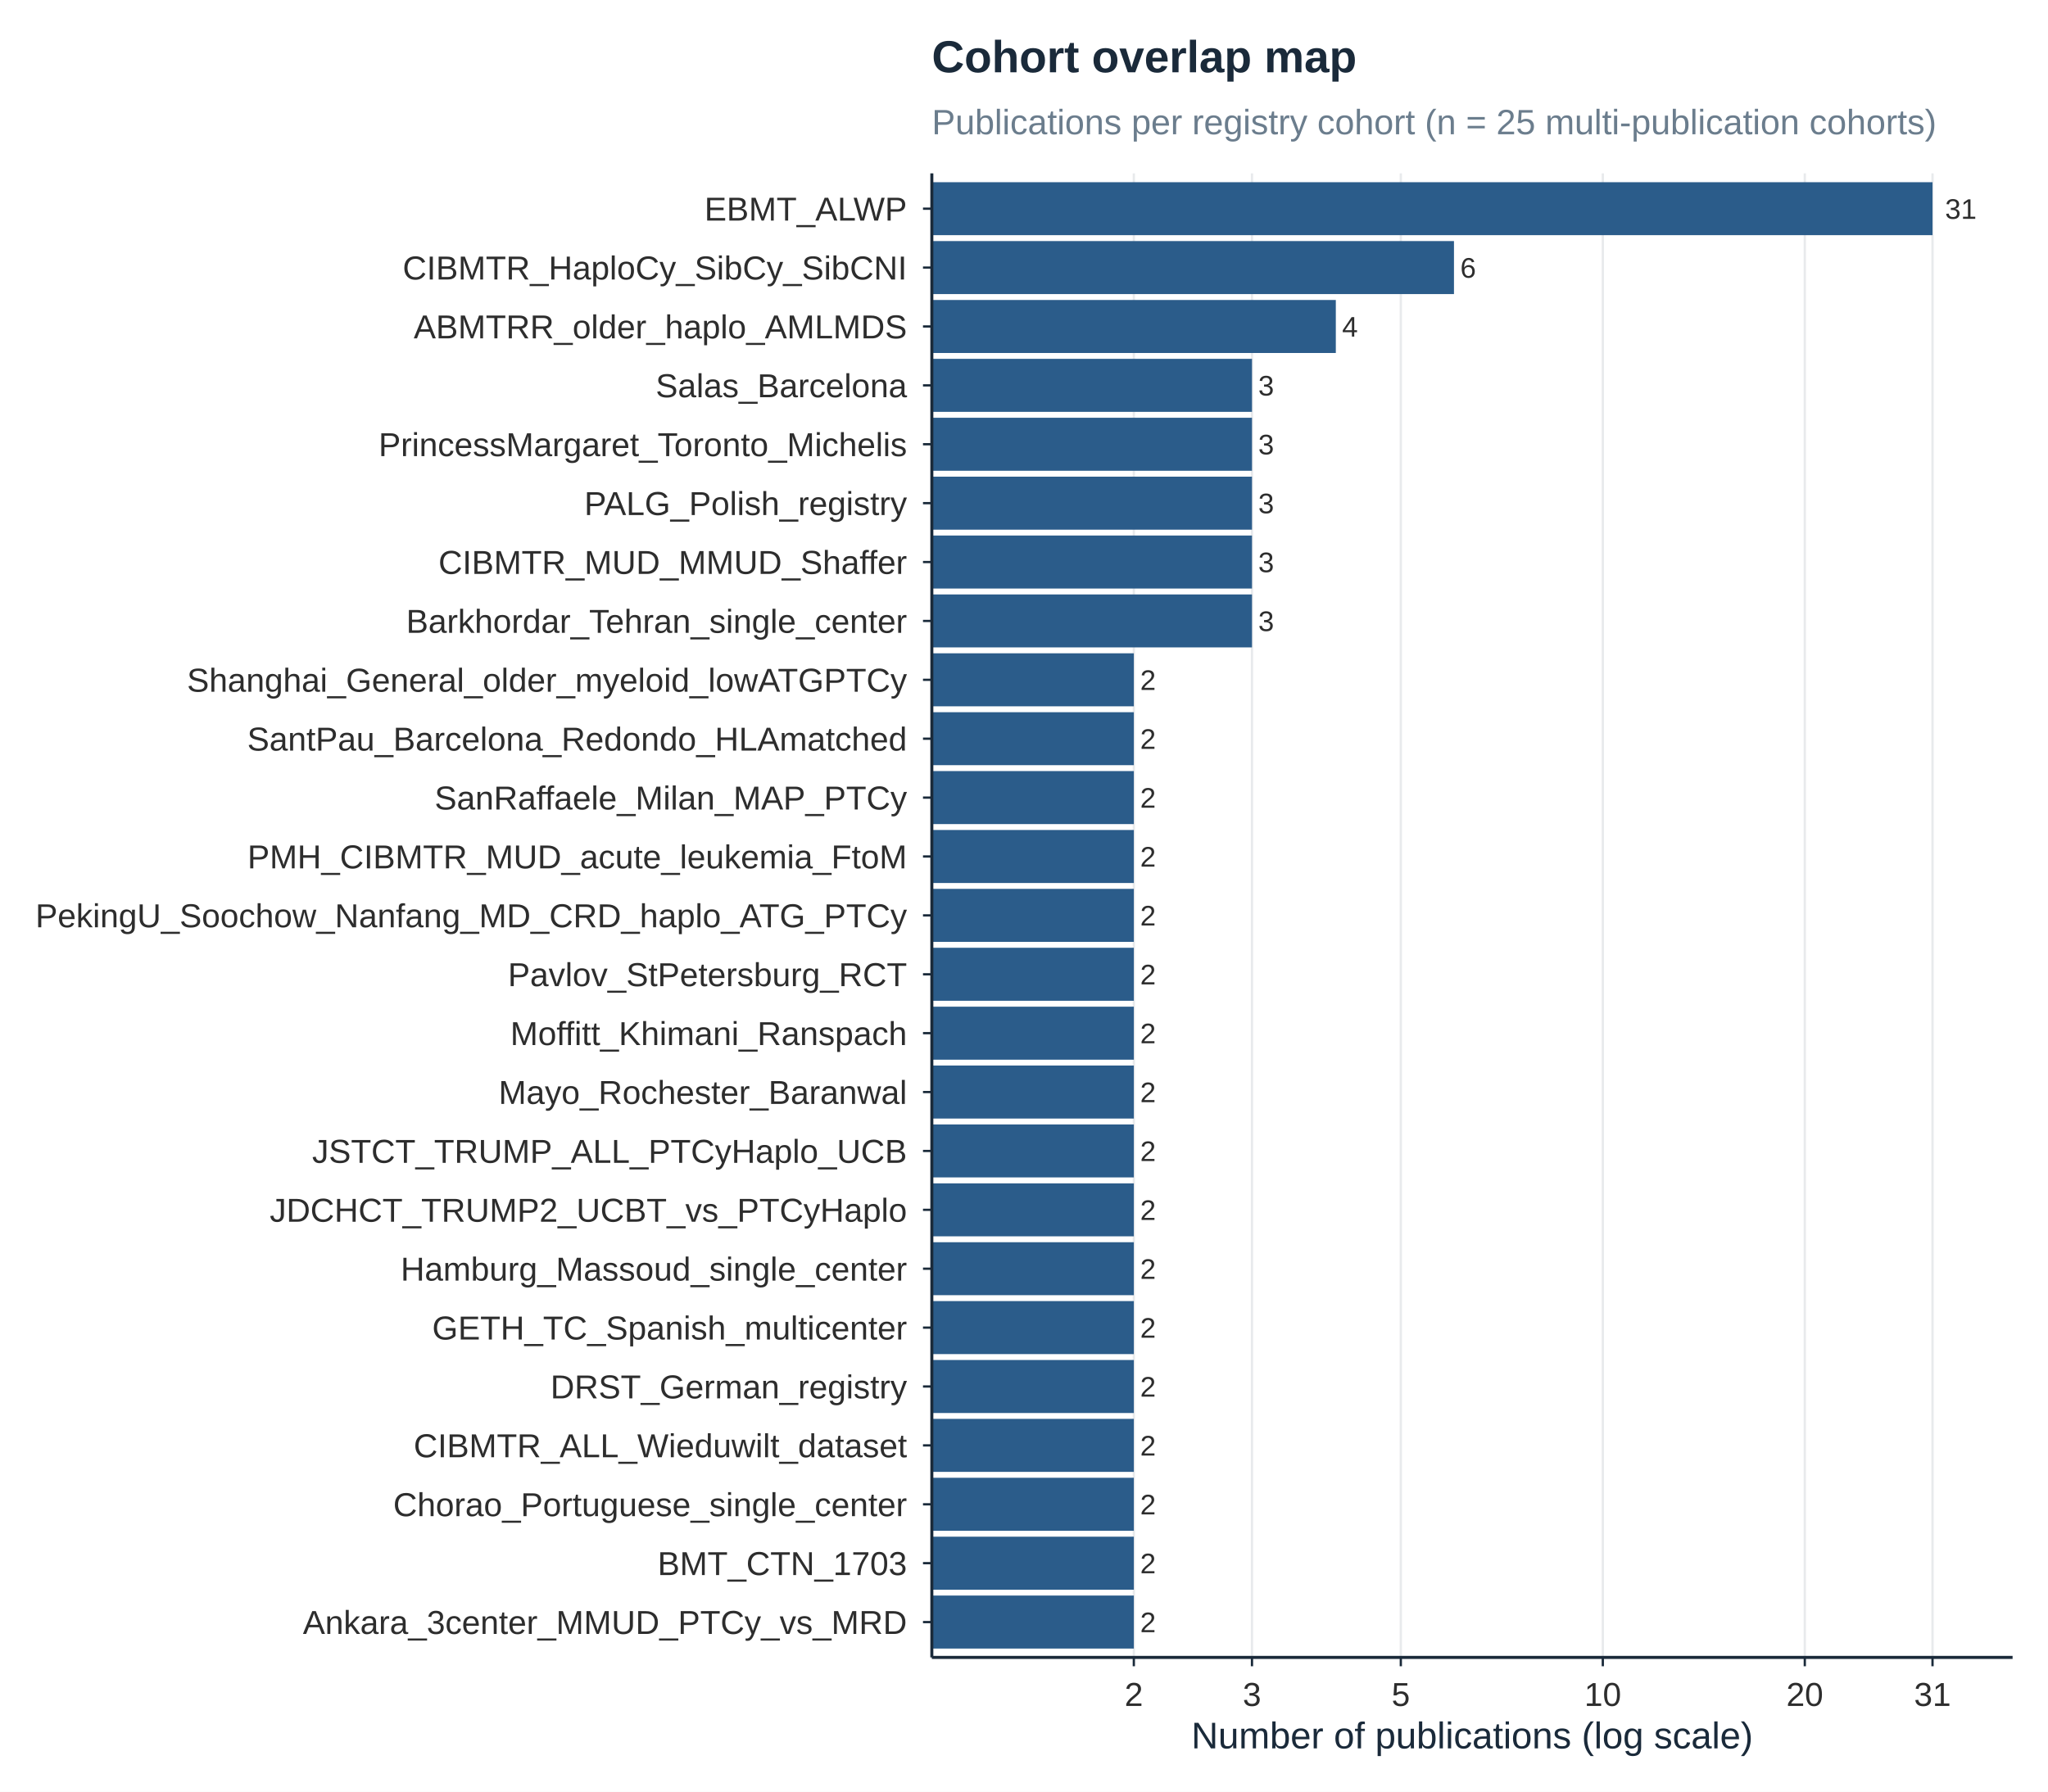
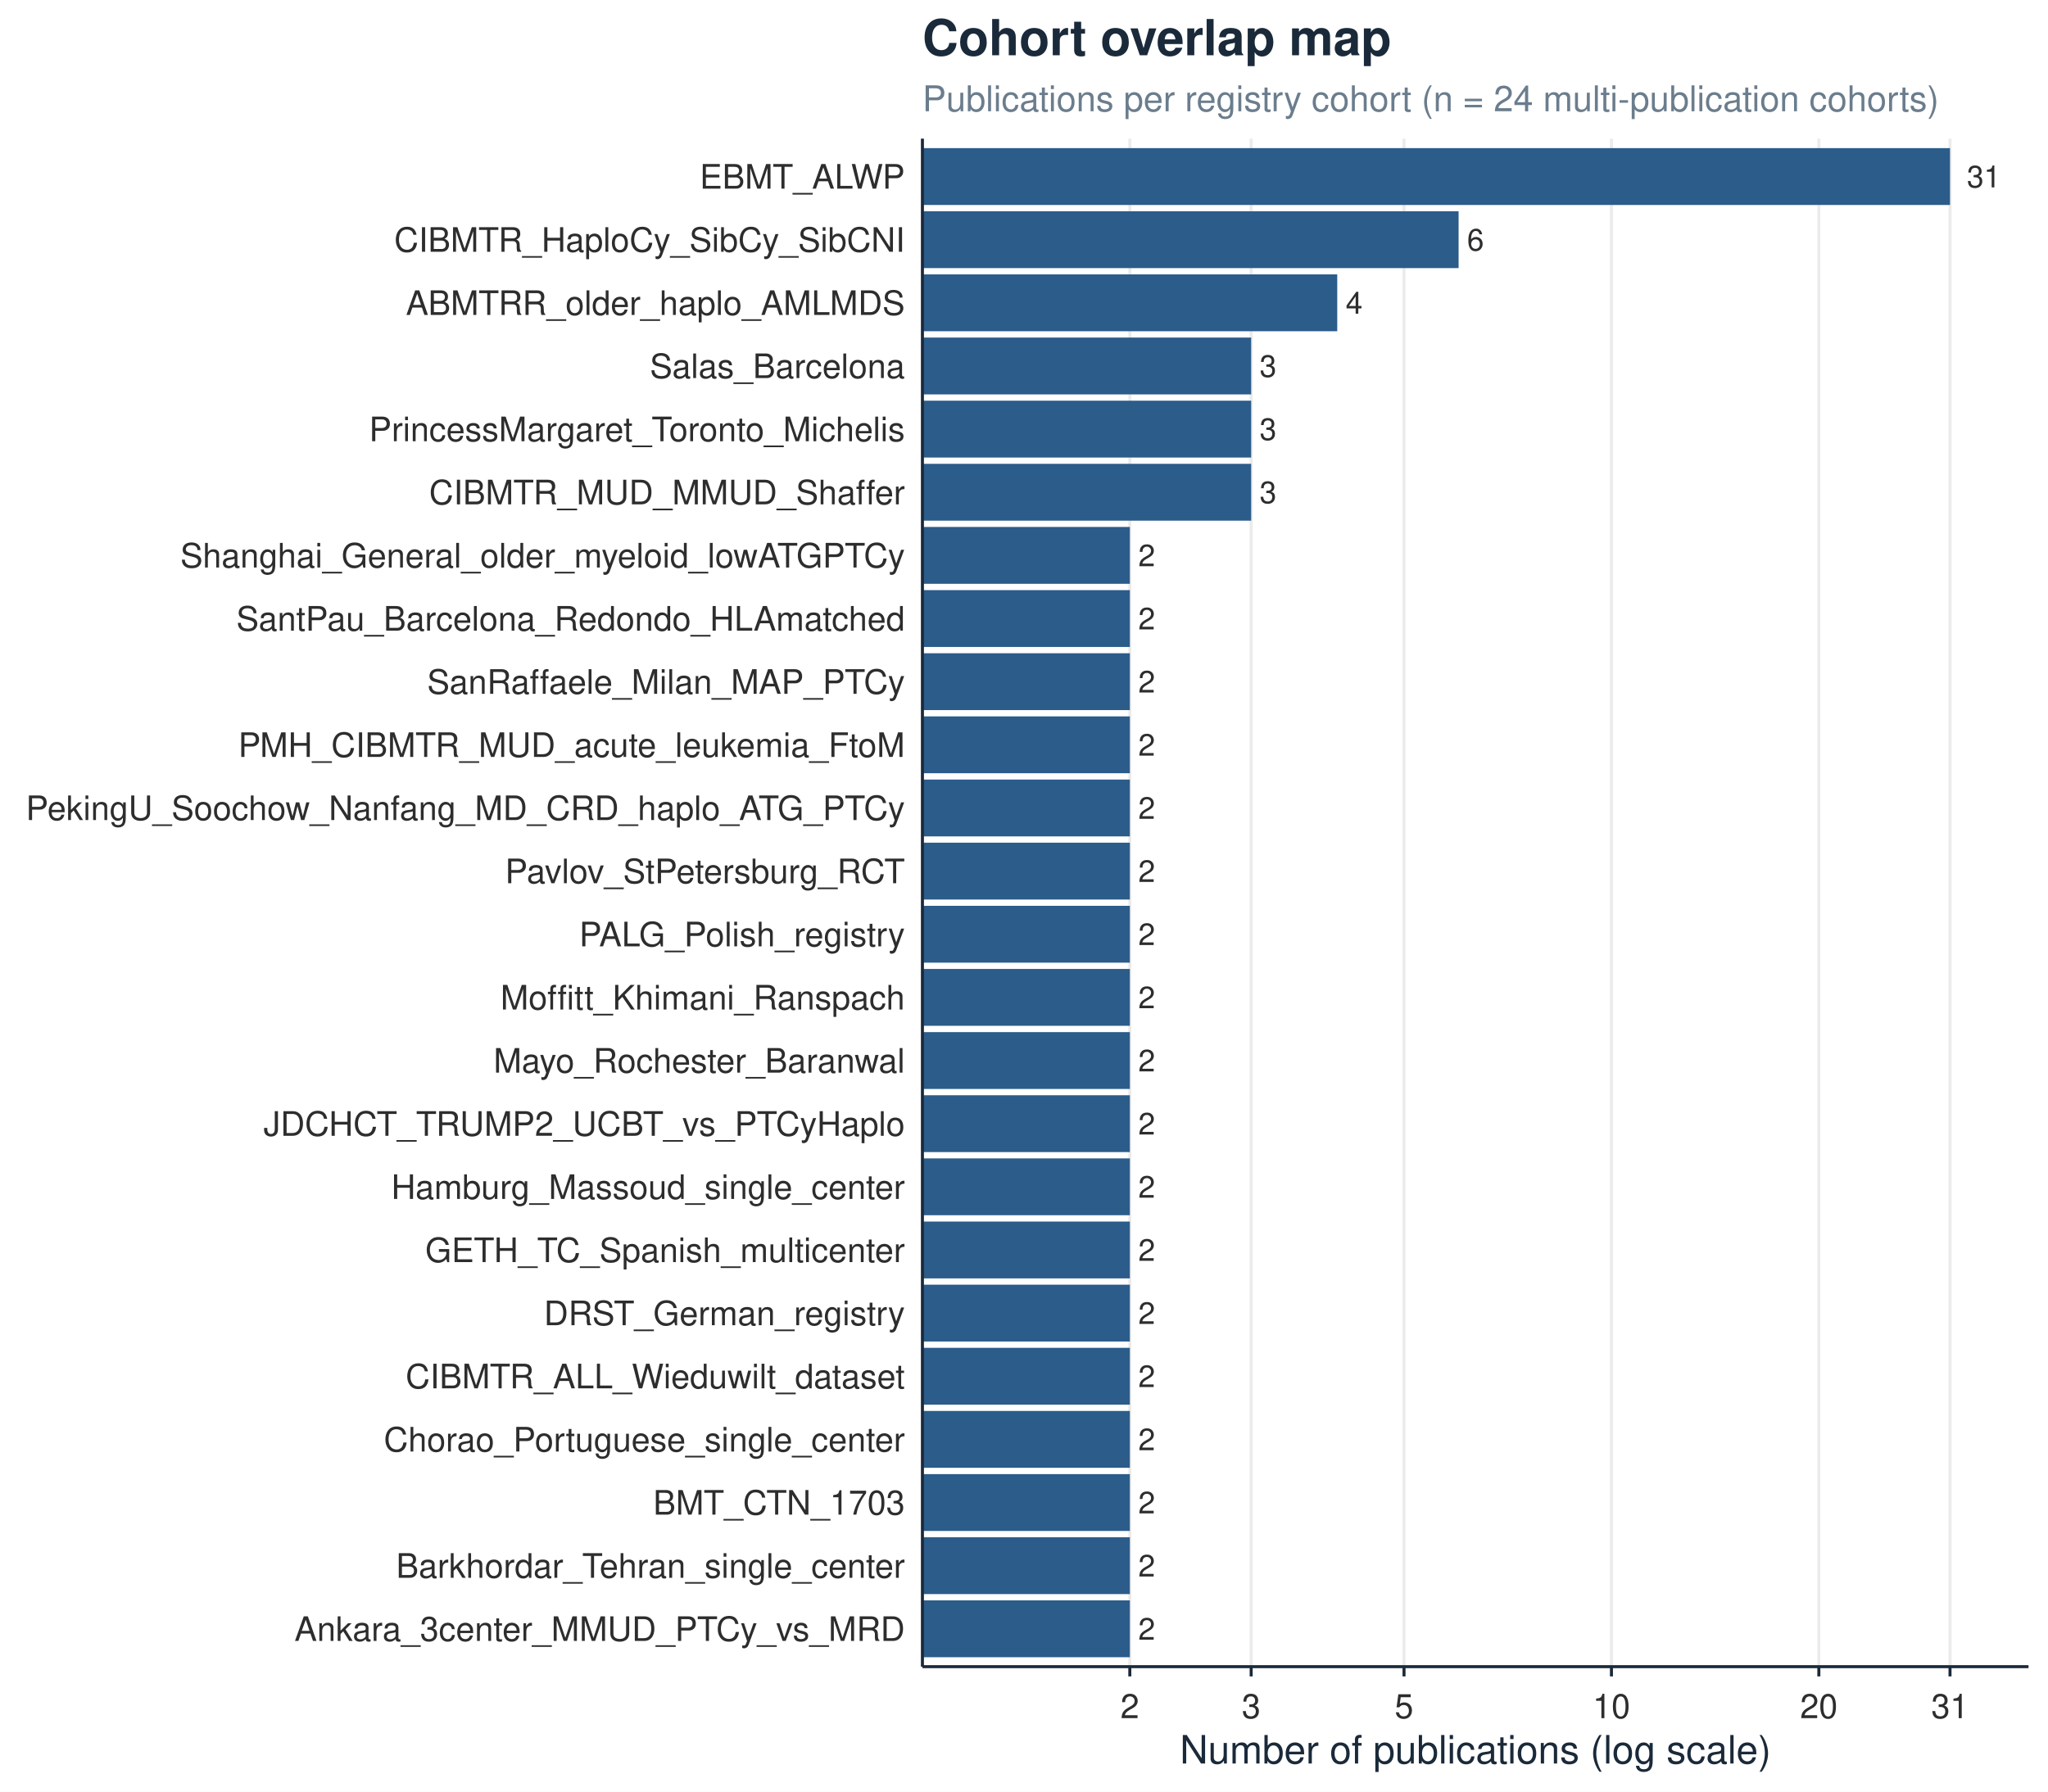
<svg xmlns="http://www.w3.org/2000/svg" width="576.00pt" height="504.00pt" viewBox="0 0 576.00 504.00">
  <g class="svglite">
    <defs>
      <style type="text/css">
    .svglite line, .svglite polyline, .svglite polygon, .svglite path, .svglite rect, .svglite circle {
      fill: none;
      stroke: #000000;
      stroke-linecap: round;
      stroke-linejoin: round;
      stroke-miterlimit: 10.00;
    }
    .svglite text {
      white-space: pre;
    }
    .svglite g.glyphgroup path {
      fill: inherit;
      stroke: none;
    }
  </style>
    </defs>
    <rect width="100%" height="100%" style="stroke: none; fill: #FFFFFF;" />
    <defs>
      <clipPath id="cpMC4wMHw1NzYuMDB8MC4wMHw1MDQuMDA=">
        <rect x="0.00" y="0.00" width="576.00" height="504.00" />
      </clipPath>
    </defs>
    <g clip-path="url(#cpMC4wMHw1NzYuMDB8MC4wMHw1MDQuMDA=)">
-       <rect x="0.00" y="0.00" width="576.00" height="504.00" style="stroke-width: 0.97; stroke: none; fill: #FFFFFF;" />
+       <rect x="0.00" y="-0" width="576.00" height="504.00" style="stroke-width: 1.07; stroke: none; fill: #FFFFFF;" />
    </g>
    <defs>
-       <clipPath id="cpMjYyLjA4fDU2Ni4wNHw0OC43N3w0NjYuMjU=">
-         <rect x="262.08" y="48.77" width="303.96" height="417.48" />
+       <clipPath id="cpMjU5LjQzfDU3MC41MnwzOS4wMHw0NjguODY=">
+         <rect x="259.43" y="39.00" width="311.09" height="429.86" />
      </clipPath>
    </defs>
-     <g clip-path="url(#cpMjYyLjA4fDU2Ni4wNHw0OC43N3w0NjYuMjU=)">
-       <rect x="262.08" y="48.77" width="303.96" height="417.48" style="stroke-width: 0.97; stroke: none; fill: #FFFFFF;" />
-       <polyline points="318.89,466.25 318.89,48.77 " style="stroke-width: 0.64; stroke: #E8EAEC; stroke-linecap: butt;" />
-       <polyline points="352.12,466.25 352.12,48.77 " style="stroke-width: 0.64; stroke: #E8EAEC; stroke-linecap: butt;" />
-       <polyline points="393.98,466.25 393.98,48.77 " style="stroke-width: 0.64; stroke: #E8EAEC; stroke-linecap: butt;" />
-       <polyline points="450.79,466.25 450.79,48.77 " style="stroke-width: 0.64; stroke: #E8EAEC; stroke-linecap: butt;" />
-       <polyline points="507.60,466.25 507.60,48.77 " style="stroke-width: 0.64; stroke: #E8EAEC; stroke-linecap: butt;" />
-       <polyline points="543.52,466.25 543.52,48.77 " style="stroke-width: 0.64; stroke: #E8EAEC; stroke-linecap: butt;" />
-       <rect x="262.08" y="67.82" width="146.85" height="14.91" style="stroke-width: 0.97; stroke: none; stroke-linecap: butt; stroke-linejoin: miter; fill: #2B5C8A;" />
-       <rect x="262.08" y="432.29" width="56.81" height="14.91" style="stroke-width: 0.97; stroke: none; stroke-linecap: butt; stroke-linejoin: miter; fill: #2B5C8A;" />
-       <rect x="262.08" y="100.95" width="90.04" height="14.91" style="stroke-width: 0.97; stroke: none; stroke-linecap: butt; stroke-linejoin: miter; fill: #2B5C8A;" />
-       <rect x="262.08" y="283.19" width="56.81" height="14.91" style="stroke-width: 0.97; stroke: none; stroke-linecap: butt; stroke-linejoin: miter; fill: #2B5C8A;" />
-       <rect x="262.08" y="266.62" width="56.81" height="14.91" style="stroke-width: 0.97; stroke: none; stroke-linecap: butt; stroke-linejoin: miter; fill: #2B5C8A;" />
-       <rect x="262.08" y="150.65" width="90.04" height="14.91" style="stroke-width: 0.97; stroke: none; stroke-linecap: butt; stroke-linejoin: miter; fill: #2B5C8A;" />
-       <rect x="262.08" y="84.39" width="113.62" height="14.91" style="stroke-width: 0.97; stroke: none; stroke-linecap: butt; stroke-linejoin: miter; fill: #2B5C8A;" />
-       <rect x="262.08" y="117.52" width="90.04" height="14.91" style="stroke-width: 0.97; stroke: none; stroke-linecap: butt; stroke-linejoin: miter; fill: #2B5C8A;" />
-       <rect x="262.08" y="382.59" width="56.81" height="14.91" style="stroke-width: 0.97; stroke: none; stroke-linecap: butt; stroke-linejoin: miter; fill: #2B5C8A;" />
-       <rect x="262.08" y="366.02" width="56.81" height="14.91" style="stroke-width: 0.97; stroke: none; stroke-linecap: butt; stroke-linejoin: miter; fill: #2B5C8A;" />
-       <rect x="262.08" y="299.75" width="56.81" height="14.91" style="stroke-width: 0.97; stroke: none; stroke-linecap: butt; stroke-linejoin: miter; fill: #2B5C8A;" />
-       <rect x="262.08" y="167.22" width="90.04" height="14.91" style="stroke-width: 0.97; stroke: none; stroke-linecap: butt; stroke-linejoin: miter; fill: #2B5C8A;" />
-       <rect x="262.08" y="51.25" width="281.44" height="14.91" style="stroke-width: 0.97; stroke: none; stroke-linecap: butt; stroke-linejoin: miter; fill: #2B5C8A;" />
-       <rect x="262.08" y="216.92" width="56.81" height="14.91" style="stroke-width: 0.97; stroke: none; stroke-linecap: butt; stroke-linejoin: miter; fill: #2B5C8A;" />
-       <rect x="262.08" y="415.72" width="56.81" height="14.91" style="stroke-width: 0.97; stroke: none; stroke-linecap: butt; stroke-linejoin: miter; fill: #2B5C8A;" />
-       <rect x="262.08" y="233.49" width="56.81" height="14.91" style="stroke-width: 0.97; stroke: none; stroke-linecap: butt; stroke-linejoin: miter; fill: #2B5C8A;" />
-       <rect x="262.08" y="134.09" width="90.04" height="14.91" style="stroke-width: 0.97; stroke: none; stroke-linecap: butt; stroke-linejoin: miter; fill: #2B5C8A;" />
-       <rect x="262.08" y="332.89" width="56.81" height="14.91" style="stroke-width: 0.97; stroke: none; stroke-linecap: butt; stroke-linejoin: miter; fill: #2B5C8A;" />
-       <rect x="262.08" y="183.79" width="56.81" height="14.91" style="stroke-width: 0.97; stroke: none; stroke-linecap: butt; stroke-linejoin: miter; fill: #2B5C8A;" />
-       <rect x="262.08" y="316.32" width="56.81" height="14.91" style="stroke-width: 0.97; stroke: none; stroke-linecap: butt; stroke-linejoin: miter; fill: #2B5C8A;" />
-       <rect x="262.08" y="349.45" width="56.81" height="14.91" style="stroke-width: 0.97; stroke: none; stroke-linecap: butt; stroke-linejoin: miter; fill: #2B5C8A;" />
-       <rect x="262.08" y="399.15" width="56.81" height="14.91" style="stroke-width: 0.97; stroke: none; stroke-linecap: butt; stroke-linejoin: miter; fill: #2B5C8A;" />
-       <rect x="262.08" y="200.35" width="56.81" height="14.91" style="stroke-width: 0.97; stroke: none; stroke-linecap: butt; stroke-linejoin: miter; fill: #2B5C8A;" />
-       <rect x="262.08" y="448.85" width="56.81" height="14.91" style="stroke-width: 0.97; stroke: none; stroke-linecap: butt; stroke-linejoin: miter; fill: #2B5C8A;" />
-       <rect x="262.08" y="250.05" width="56.81" height="14.91" style="stroke-width: 0.97; stroke: none; stroke-linecap: butt; stroke-linejoin: miter; fill: #2B5C8A;" />
-       <text x="410.70" y="78.12" style="font-size: 7.97px;fill: #2D2D2D; font-family: &quot;Arial&quot;;" textLength="4.42px" lengthAdjust="spacingAndGlyphs">6</text>
-       <text x="320.66" y="442.59" style="font-size: 7.97px;fill: #2D2D2D; font-family: &quot;Arial&quot;;" textLength="4.42px" lengthAdjust="spacingAndGlyphs">2</text>
-       <text x="353.89" y="111.26" style="font-size: 7.97px;fill: #2D2D2D; font-family: &quot;Arial&quot;;" textLength="4.42px" lengthAdjust="spacingAndGlyphs">3</text>
-       <text x="320.66" y="293.49" style="font-size: 7.97px;fill: #2D2D2D; font-family: &quot;Arial&quot;;" textLength="4.42px" lengthAdjust="spacingAndGlyphs">2</text>
-       <text x="320.66" y="276.92" style="font-size: 7.97px;fill: #2D2D2D; font-family: &quot;Arial&quot;;" textLength="4.42px" lengthAdjust="spacingAndGlyphs">2</text>
-       <text x="353.89" y="160.96" style="font-size: 7.97px;fill: #2D2D2D; font-family: &quot;Arial&quot;;" textLength="4.42px" lengthAdjust="spacingAndGlyphs">3</text>
-       <text x="377.46" y="94.69" style="font-size: 7.97px;fill: #2D2D2D; font-family: &quot;Arial&quot;;" textLength="4.42px" lengthAdjust="spacingAndGlyphs">4</text>
-       <text x="353.89" y="127.82" style="font-size: 7.97px;fill: #2D2D2D; font-family: &quot;Arial&quot;;" textLength="4.42px" lengthAdjust="spacingAndGlyphs">3</text>
-       <text x="320.66" y="392.89" style="font-size: 7.97px;fill: #2D2D2D; font-family: &quot;Arial&quot;;" textLength="4.42px" lengthAdjust="spacingAndGlyphs">2</text>
-       <text x="320.66" y="376.32" style="font-size: 7.97px;fill: #2D2D2D; font-family: &quot;Arial&quot;;" textLength="4.42px" lengthAdjust="spacingAndGlyphs">2</text>
-       <text x="320.66" y="310.06" style="font-size: 7.97px;fill: #2D2D2D; font-family: &quot;Arial&quot;;" textLength="4.42px" lengthAdjust="spacingAndGlyphs">2</text>
-       <text x="353.89" y="177.52" style="font-size: 7.97px;fill: #2D2D2D; font-family: &quot;Arial&quot;;" textLength="4.42px" lengthAdjust="spacingAndGlyphs">3</text>
-       <text x="547.06" y="61.56" style="font-size: 7.97px;fill: #2D2D2D; font-family: &quot;Arial&quot;;" textLength="8.84px" lengthAdjust="spacingAndGlyphs">31</text>
-       <text x="320.66" y="227.22" style="font-size: 7.97px;fill: #2D2D2D; font-family: &quot;Arial&quot;;" textLength="4.42px" lengthAdjust="spacingAndGlyphs">2</text>
-       <text x="320.66" y="426.02" style="font-size: 7.97px;fill: #2D2D2D; font-family: &quot;Arial&quot;;" textLength="4.42px" lengthAdjust="spacingAndGlyphs">2</text>
-       <text x="320.66" y="243.79" style="font-size: 7.97px;fill: #2D2D2D; font-family: &quot;Arial&quot;;" textLength="4.42px" lengthAdjust="spacingAndGlyphs">2</text>
-       <text x="353.89" y="144.39" style="font-size: 7.97px;fill: #2D2D2D; font-family: &quot;Arial&quot;;" textLength="4.42px" lengthAdjust="spacingAndGlyphs">3</text>
-       <text x="320.66" y="343.19" style="font-size: 7.97px;fill: #2D2D2D; font-family: &quot;Arial&quot;;" textLength="4.42px" lengthAdjust="spacingAndGlyphs">2</text>
-       <text x="320.66" y="194.09" style="font-size: 7.97px;fill: #2D2D2D; font-family: &quot;Arial&quot;;" textLength="4.42px" lengthAdjust="spacingAndGlyphs">2</text>
-       <text x="320.66" y="326.62" style="font-size: 7.97px;fill: #2D2D2D; font-family: &quot;Arial&quot;;" textLength="4.42px" lengthAdjust="spacingAndGlyphs">2</text>
-       <text x="320.66" y="359.76" style="font-size: 7.97px;fill: #2D2D2D; font-family: &quot;Arial&quot;;" textLength="4.42px" lengthAdjust="spacingAndGlyphs">2</text>
-       <text x="320.66" y="409.46" style="font-size: 7.97px;fill: #2D2D2D; font-family: &quot;Arial&quot;;" textLength="4.42px" lengthAdjust="spacingAndGlyphs">2</text>
-       <text x="320.66" y="210.66" style="font-size: 7.97px;fill: #2D2D2D; font-family: &quot;Arial&quot;;" textLength="4.42px" lengthAdjust="spacingAndGlyphs">2</text>
-       <text x="320.66" y="459.16" style="font-size: 7.97px;fill: #2D2D2D; font-family: &quot;Arial&quot;;" textLength="4.42px" lengthAdjust="spacingAndGlyphs">2</text>
-       <text x="320.66" y="260.36" style="font-size: 7.97px;fill: #2D2D2D; font-family: &quot;Arial&quot;;" textLength="4.42px" lengthAdjust="spacingAndGlyphs">2</text>
+     <g clip-path="url(#cpMjU5LjQzfDU3MC41MnwzOS4wMHw0NjguODY=)">
+       <polyline points="317.76,468.86 317.76,39.00 " style="stroke-width: 0.85; stroke: #EBEBEB; stroke-linecap: butt;" />
+       <polyline points="351.89,468.86 351.89,39.00 " style="stroke-width: 0.85; stroke: #EBEBEB; stroke-linecap: butt;" />
+       <polyline points="394.88,468.86 394.88,39.00 " style="stroke-width: 0.85; stroke: #EBEBEB; stroke-linecap: butt;" />
+       <polyline points="453.22,468.86 453.22,39.00 " style="stroke-width: 0.85; stroke: #EBEBEB; stroke-linecap: butt;" />
+       <polyline points="511.55,468.86 511.55,39.00 " style="stroke-width: 0.85; stroke: #EBEBEB; stroke-linecap: butt;" />
+       <polyline points="548.44,468.86 548.44,39.00 " style="stroke-width: 0.85; stroke: #EBEBEB; stroke-linecap: butt;" />
+       <rect x="259.43" y="450.21" width="58.34" height="15.99" style="stroke-width: 1.07; stroke: none; stroke-linecap: butt; stroke-linejoin: miter; fill: #2B5C8A;" />
+       <rect x="259.43" y="432.45" width="58.34" height="15.99" style="stroke-width: 1.07; stroke: none; stroke-linecap: butt; stroke-linejoin: miter; fill: #2B5C8A;" />
+       <rect x="259.43" y="414.69" width="58.34" height="15.99" style="stroke-width: 1.07; stroke: none; stroke-linecap: butt; stroke-linejoin: miter; fill: #2B5C8A;" />
+       <rect x="259.43" y="396.92" width="58.34" height="15.99" style="stroke-width: 1.07; stroke: none; stroke-linecap: butt; stroke-linejoin: miter; fill: #2B5C8A;" />
+       <rect x="259.43" y="379.16" width="58.34" height="15.99" style="stroke-width: 1.07; stroke: none; stroke-linecap: butt; stroke-linejoin: miter; fill: #2B5C8A;" />
+       <rect x="259.43" y="361.40" width="58.34" height="15.99" style="stroke-width: 1.07; stroke: none; stroke-linecap: butt; stroke-linejoin: miter; fill: #2B5C8A;" />
+       <rect x="259.43" y="343.64" width="58.34" height="15.99" style="stroke-width: 1.07; stroke: none; stroke-linecap: butt; stroke-linejoin: miter; fill: #2B5C8A;" />
+       <rect x="259.43" y="325.87" width="58.34" height="15.99" style="stroke-width: 1.07; stroke: none; stroke-linecap: butt; stroke-linejoin: miter; fill: #2B5C8A;" />
+       <rect x="259.43" y="308.11" width="58.34" height="15.99" style="stroke-width: 1.07; stroke: none; stroke-linecap: butt; stroke-linejoin: miter; fill: #2B5C8A;" />
+       <rect x="259.43" y="290.35" width="58.34" height="15.99" style="stroke-width: 1.07; stroke: none; stroke-linecap: butt; stroke-linejoin: miter; fill: #2B5C8A;" />
+       <rect x="259.43" y="272.58" width="58.34" height="15.99" style="stroke-width: 1.07; stroke: none; stroke-linecap: butt; stroke-linejoin: miter; fill: #2B5C8A;" />
+       <rect x="259.43" y="254.82" width="58.34" height="15.99" style="stroke-width: 1.07; stroke: none; stroke-linecap: butt; stroke-linejoin: miter; fill: #2B5C8A;" />
+       <rect x="259.43" y="237.06" width="58.34" height="15.99" style="stroke-width: 1.07; stroke: none; stroke-linecap: butt; stroke-linejoin: miter; fill: #2B5C8A;" />
+       <rect x="259.43" y="219.30" width="58.34" height="15.99" style="stroke-width: 1.07; stroke: none; stroke-linecap: butt; stroke-linejoin: miter; fill: #2B5C8A;" />
+       <rect x="259.43" y="201.53" width="58.34" height="15.99" style="stroke-width: 1.07; stroke: none; stroke-linecap: butt; stroke-linejoin: miter; fill: #2B5C8A;" />
+       <rect x="259.43" y="183.77" width="58.34" height="15.99" style="stroke-width: 1.07; stroke: none; stroke-linecap: butt; stroke-linejoin: miter; fill: #2B5C8A;" />
+       <rect x="259.43" y="166.01" width="58.34" height="15.99" style="stroke-width: 1.07; stroke: none; stroke-linecap: butt; stroke-linejoin: miter; fill: #2B5C8A;" />
+       <rect x="259.43" y="148.24" width="58.34" height="15.99" style="stroke-width: 1.07; stroke: none; stroke-linecap: butt; stroke-linejoin: miter; fill: #2B5C8A;" />
+       <rect x="259.43" y="130.48" width="92.46" height="15.99" style="stroke-width: 1.07; stroke: none; stroke-linecap: butt; stroke-linejoin: miter; fill: #2B5C8A;" />
+       <rect x="259.43" y="112.72" width="92.46" height="15.99" style="stroke-width: 1.07; stroke: none; stroke-linecap: butt; stroke-linejoin: miter; fill: #2B5C8A;" />
+       <rect x="259.43" y="94.96" width="92.46" height="15.99" style="stroke-width: 1.07; stroke: none; stroke-linecap: butt; stroke-linejoin: miter; fill: #2B5C8A;" />
+       <rect x="259.43" y="77.19" width="116.67" height="15.99" style="stroke-width: 1.07; stroke: none; stroke-linecap: butt; stroke-linejoin: miter; fill: #2B5C8A;" />
+       <rect x="259.43" y="59.43" width="150.80" height="15.99" style="stroke-width: 1.07; stroke: none; stroke-linecap: butt; stroke-linejoin: miter; fill: #2B5C8A;" />
+       <rect x="259.43" y="41.67" width="289.01" height="15.99" style="stroke-width: 1.07; stroke: none; stroke-linecap: butt; stroke-linejoin: miter; fill: #2B5C8A;" />
+       <text x="320.14" y="461.27" style="font-size: 8.54px;fill: #2D2D2D; font-family: &quot;Helvetica&quot;;" textLength="4.75px" lengthAdjust="spacingAndGlyphs">2</text>
+       <text x="320.14" y="443.50" style="font-size: 8.54px;fill: #2D2D2D; font-family: &quot;Helvetica&quot;;" textLength="4.75px" lengthAdjust="spacingAndGlyphs">2</text>
+       <text x="320.14" y="425.74" style="font-size: 8.54px;fill: #2D2D2D; font-family: &quot;Helvetica&quot;;" textLength="4.75px" lengthAdjust="spacingAndGlyphs">2</text>
+       <text x="320.14" y="407.98" style="font-size: 8.54px;fill: #2D2D2D; font-family: &quot;Helvetica&quot;;" textLength="4.75px" lengthAdjust="spacingAndGlyphs">2</text>
+       <text x="320.14" y="390.21" style="font-size: 8.54px;fill: #2D2D2D; font-family: &quot;Helvetica&quot;;" textLength="4.75px" lengthAdjust="spacingAndGlyphs">2</text>
+       <text x="320.14" y="372.45" style="font-size: 8.54px;fill: #2D2D2D; font-family: &quot;Helvetica&quot;;" textLength="4.75px" lengthAdjust="spacingAndGlyphs">2</text>
+       <text x="320.14" y="354.69" style="font-size: 8.54px;fill: #2D2D2D; font-family: &quot;Helvetica&quot;;" textLength="4.75px" lengthAdjust="spacingAndGlyphs">2</text>
+       <text x="320.14" y="336.93" style="font-size: 8.54px;fill: #2D2D2D; font-family: &quot;Helvetica&quot;;" textLength="4.75px" lengthAdjust="spacingAndGlyphs">2</text>
+       <text x="320.14" y="319.16" style="font-size: 8.54px;fill: #2D2D2D; font-family: &quot;Helvetica&quot;;" textLength="4.75px" lengthAdjust="spacingAndGlyphs">2</text>
+       <text x="320.14" y="301.40" style="font-size: 8.54px;fill: #2D2D2D; font-family: &quot;Helvetica&quot;;" textLength="4.75px" lengthAdjust="spacingAndGlyphs">2</text>
+       <text x="320.14" y="283.64" style="font-size: 8.54px;fill: #2D2D2D; font-family: &quot;Helvetica&quot;;" textLength="4.75px" lengthAdjust="spacingAndGlyphs">2</text>
+       <text x="320.14" y="265.87" style="font-size: 8.54px;fill: #2D2D2D; font-family: &quot;Helvetica&quot;;" textLength="4.75px" lengthAdjust="spacingAndGlyphs">2</text>
+       <text x="320.14" y="248.11" style="font-size: 8.54px;fill: #2D2D2D; font-family: &quot;Helvetica&quot;;" textLength="4.75px" lengthAdjust="spacingAndGlyphs">2</text>
+       <text x="320.14" y="230.35" style="font-size: 8.54px;fill: #2D2D2D; font-family: &quot;Helvetica&quot;;" textLength="4.75px" lengthAdjust="spacingAndGlyphs">2</text>
+       <text x="320.14" y="212.59" style="font-size: 8.54px;fill: #2D2D2D; font-family: &quot;Helvetica&quot;;" textLength="4.75px" lengthAdjust="spacingAndGlyphs">2</text>
+       <text x="320.14" y="194.82" style="font-size: 8.54px;fill: #2D2D2D; font-family: &quot;Helvetica&quot;;" textLength="4.75px" lengthAdjust="spacingAndGlyphs">2</text>
+       <text x="320.14" y="177.06" style="font-size: 8.54px;fill: #2D2D2D; font-family: &quot;Helvetica&quot;;" textLength="4.75px" lengthAdjust="spacingAndGlyphs">2</text>
+       <text x="320.14" y="159.30" style="font-size: 8.54px;fill: #2D2D2D; font-family: &quot;Helvetica&quot;;" textLength="4.75px" lengthAdjust="spacingAndGlyphs">2</text>
+       <text x="354.26" y="141.54" style="font-size: 8.54px;fill: #2D2D2D; font-family: &quot;Helvetica&quot;;" textLength="4.75px" lengthAdjust="spacingAndGlyphs">3</text>
+       <text x="354.26" y="123.77" style="font-size: 8.54px;fill: #2D2D2D; font-family: &quot;Helvetica&quot;;" textLength="4.75px" lengthAdjust="spacingAndGlyphs">3</text>
+       <text x="354.26" y="106.01" style="font-size: 8.54px;fill: #2D2D2D; font-family: &quot;Helvetica&quot;;" textLength="4.75px" lengthAdjust="spacingAndGlyphs">3</text>
+       <text x="378.48" y="88.25" style="font-size: 8.54px;fill: #2D2D2D; font-family: &quot;Helvetica&quot;;" textLength="4.75px" lengthAdjust="spacingAndGlyphs">4</text>
+       <text x="412.60" y="70.48" style="font-size: 8.54px;fill: #2D2D2D; font-family: &quot;Helvetica&quot;;" textLength="4.75px" lengthAdjust="spacingAndGlyphs">6</text>
+       <text x="553.19" y="52.72" style="font-size: 8.54px;fill: #2D2D2D; font-family: &quot;Helvetica&quot;;" textLength="9.50px" lengthAdjust="spacingAndGlyphs">31</text>
    </g>
    <g clip-path="url(#cpMC4wMHw1NzYuMDB8MC4wMHw1MDQuMDA=)">
-       <polyline points="262.08,466.25 262.08,48.77 " style="stroke-width: 0.85; stroke: #1A2A3A; stroke-linecap: butt;" />
-       <text x="255.10" y="459.65" text-anchor="end" style="font-size: 9.35px;fill: #2D2D2D; font-family: &quot;Arial&quot;;" textLength="169.88px" lengthAdjust="spacingAndGlyphs">Ankara_3center_MMUD_PTCy_vs_MRD</text>
-       <text x="255.10" y="443.09" text-anchor="end" style="font-size: 9.35px;fill: #2D2D2D; font-family: &quot;Arial&quot;;" textLength="70.14px" lengthAdjust="spacingAndGlyphs">BMT_CTN_1703</text>
-       <text x="255.10" y="426.52" text-anchor="end" style="font-size: 9.35px;fill: #2D2D2D; font-family: &quot;Arial&quot;;" textLength="144.53px" lengthAdjust="spacingAndGlyphs">Chorao_Portuguese_single_center</text>
-       <text x="255.10" y="409.95" text-anchor="end" style="font-size: 9.35px;fill: #2D2D2D; font-family: &quot;Arial&quot;;" textLength="138.73px" lengthAdjust="spacingAndGlyphs">CIBMTR_ALL_Wieduwilt_dataset</text>
-       <text x="255.10" y="393.39" text-anchor="end" style="font-size: 9.35px;fill: #2D2D2D; font-family: &quot;Arial&quot;;" textLength="100.25px" lengthAdjust="spacingAndGlyphs">DRST_German_registry</text>
-       <text x="255.10" y="376.82" text-anchor="end" style="font-size: 9.35px;fill: #2D2D2D; font-family: &quot;Arial&quot;;" textLength="133.53px" lengthAdjust="spacingAndGlyphs">GETH_TC_Spanish_multicenter</text>
-       <text x="255.10" y="360.25" text-anchor="end" style="font-size: 9.35px;fill: #2D2D2D; font-family: &quot;Arial&quot;;" textLength="142.42px" lengthAdjust="spacingAndGlyphs">Hamburg_Massoud_single_center</text>
-       <text x="255.10" y="343.69" text-anchor="end" style="font-size: 9.35px;fill: #2D2D2D; font-family: &quot;Arial&quot;;" textLength="179.19px" lengthAdjust="spacingAndGlyphs">JDCHCT_TRUMP2_UCBT_vs_PTCyHaplo</text>
-       <text x="255.10" y="327.12" text-anchor="end" style="font-size: 9.35px;fill: #2D2D2D; font-family: &quot;Arial&quot;;" textLength="167.27px" lengthAdjust="spacingAndGlyphs">JSTCT_TRUMP_ALL_PTCyHaplo_UCB</text>
-       <text x="255.10" y="310.55" text-anchor="end" style="font-size: 9.35px;fill: #2D2D2D; font-family: &quot;Arial&quot;;" textLength="114.86px" lengthAdjust="spacingAndGlyphs">Mayo_Rochester_Baranwal</text>
-       <text x="255.10" y="293.99" text-anchor="end" style="font-size: 9.35px;fill: #2D2D2D; font-family: &quot;Arial&quot;;" textLength="111.56px" lengthAdjust="spacingAndGlyphs">Moffitt_Khimani_Ranspach</text>
-       <text x="255.10" y="277.42" text-anchor="end" style="font-size: 9.35px;fill: #2D2D2D; font-family: &quot;Arial&quot;;" textLength="112.23px" lengthAdjust="spacingAndGlyphs">Pavlov_StPetersburg_RCT</text>
-       <text x="255.10" y="260.85" text-anchor="end" style="font-size: 9.35px;fill: #2D2D2D; font-family: &quot;Arial&quot;;" textLength="245.14px" lengthAdjust="spacingAndGlyphs">PekingU_Soochow_Nanfang_MD_CRD_haplo_ATG_PTCy</text>
-       <text x="255.10" y="244.29" text-anchor="end" style="font-size: 9.35px;fill: #2D2D2D; font-family: &quot;Arial&quot;;" textLength="185.45px" lengthAdjust="spacingAndGlyphs">PMH_CIBMTR_MUD_acute_leukemia_FtoM</text>
-       <text x="255.10" y="227.72" text-anchor="end" style="font-size: 9.35px;fill: #2D2D2D; font-family: &quot;Arial&quot;;" textLength="132.86px" lengthAdjust="spacingAndGlyphs">SanRaffaele_Milan_MAP_PTCy</text>
-       <text x="255.10" y="211.15" text-anchor="end" style="font-size: 9.35px;fill: #2D2D2D; font-family: &quot;Arial&quot;;" textLength="185.61px" lengthAdjust="spacingAndGlyphs">SantPau_Barcelona_Redondo_HLAmatched</text>
-       <text x="255.10" y="194.59" text-anchor="end" style="font-size: 9.35px;fill: #2D2D2D; font-family: &quot;Arial&quot;;" textLength="202.53px" lengthAdjust="spacingAndGlyphs">Shanghai_General_older_myeloid_lowATGPTCy</text>
-       <text x="255.10" y="178.02" text-anchor="end" style="font-size: 9.35px;fill: #2D2D2D; font-family: &quot;Arial&quot;;" textLength="140.88px" lengthAdjust="spacingAndGlyphs">Barkhordar_Tehran_single_center</text>
-       <text x="255.10" y="161.45" text-anchor="end" style="font-size: 9.35px;fill: #2D2D2D; font-family: &quot;Arial&quot;;" textLength="131.73px" lengthAdjust="spacingAndGlyphs">CIBMTR_MUD_MMUD_Shaffer</text>
-       <text x="255.10" y="144.89" text-anchor="end" style="font-size: 9.35px;fill: #2D2D2D; font-family: &quot;Arial&quot;;" textLength="90.77px" lengthAdjust="spacingAndGlyphs">PALG_Polish_registry</text>
-       <text x="255.10" y="128.32" text-anchor="end" style="font-size: 9.35px;fill: #2D2D2D; font-family: &quot;Arial&quot;;" textLength="148.61px" lengthAdjust="spacingAndGlyphs">PrincessMargaret_Toronto_Michelis</text>
-       <text x="255.10" y="111.75" text-anchor="end" style="font-size: 9.35px;fill: #2D2D2D; font-family: &quot;Arial&quot;;" textLength="70.70px" lengthAdjust="spacingAndGlyphs">Salas_Barcelona</text>
-       <text x="255.10" y="95.19" text-anchor="end" style="font-size: 9.35px;fill: #2D2D2D; font-family: &quot;Arial&quot;;" textLength="138.73px" lengthAdjust="spacingAndGlyphs">ABMTRR_older_haplo_AMLMDS</text>
-       <text x="255.10" y="78.62" text-anchor="end" style="font-size: 9.35px;fill: #2D2D2D; font-family: &quot;Arial&quot;;" textLength="141.83px" lengthAdjust="spacingAndGlyphs">CIBMTR_HaploCy_SibCy_SibCNI</text>
-       <text x="255.10" y="62.05" text-anchor="end" style="font-size: 9.35px;fill: #2D2D2D; font-family: &quot;Arial&quot;;" textLength="56.95px" lengthAdjust="spacingAndGlyphs">EBMT_ALWP</text>
-       <polyline points="259.59,456.31 262.08,456.31 " style="stroke-width: 0.64; stroke: #1A2A3A; stroke-linecap: butt;" />
-       <polyline points="259.59,439.74 262.08,439.74 " style="stroke-width: 0.64; stroke: #1A2A3A; stroke-linecap: butt;" />
-       <polyline points="259.59,423.18 262.08,423.18 " style="stroke-width: 0.64; stroke: #1A2A3A; stroke-linecap: butt;" />
-       <polyline points="259.59,406.61 262.08,406.61 " style="stroke-width: 0.64; stroke: #1A2A3A; stroke-linecap: butt;" />
-       <polyline points="259.59,390.04 262.08,390.04 " style="stroke-width: 0.64; stroke: #1A2A3A; stroke-linecap: butt;" />
-       <polyline points="259.59,373.48 262.08,373.48 " style="stroke-width: 0.64; stroke: #1A2A3A; stroke-linecap: butt;" />
-       <polyline points="259.59,356.91 262.08,356.91 " style="stroke-width: 0.64; stroke: #1A2A3A; stroke-linecap: butt;" />
-       <polyline points="259.59,340.34 262.08,340.34 " style="stroke-width: 0.64; stroke: #1A2A3A; stroke-linecap: butt;" />
-       <polyline points="259.59,323.78 262.08,323.78 " style="stroke-width: 0.64; stroke: #1A2A3A; stroke-linecap: butt;" />
-       <polyline points="259.59,307.21 262.08,307.21 " style="stroke-width: 0.64; stroke: #1A2A3A; stroke-linecap: butt;" />
-       <polyline points="259.59,290.64 262.08,290.64 " style="stroke-width: 0.64; stroke: #1A2A3A; stroke-linecap: butt;" />
-       <polyline points="259.59,274.08 262.08,274.08 " style="stroke-width: 0.64; stroke: #1A2A3A; stroke-linecap: butt;" />
-       <polyline points="259.59,257.51 262.08,257.51 " style="stroke-width: 0.64; stroke: #1A2A3A; stroke-linecap: butt;" />
-       <polyline points="259.59,240.94 262.08,240.94 " style="stroke-width: 0.64; stroke: #1A2A3A; stroke-linecap: butt;" />
-       <polyline points="259.59,224.38 262.08,224.38 " style="stroke-width: 0.64; stroke: #1A2A3A; stroke-linecap: butt;" />
-       <polyline points="259.59,207.81 262.08,207.81 " style="stroke-width: 0.64; stroke: #1A2A3A; stroke-linecap: butt;" />
-       <polyline points="259.59,191.24 262.08,191.24 " style="stroke-width: 0.64; stroke: #1A2A3A; stroke-linecap: butt;" />
-       <polyline points="259.59,174.68 262.08,174.68 " style="stroke-width: 0.64; stroke: #1A2A3A; stroke-linecap: butt;" />
-       <polyline points="259.59,158.11 262.08,158.11 " style="stroke-width: 0.64; stroke: #1A2A3A; stroke-linecap: butt;" />
-       <polyline points="259.59,141.54 262.08,141.54 " style="stroke-width: 0.64; stroke: #1A2A3A; stroke-linecap: butt;" />
-       <polyline points="259.59,124.97 262.08,124.97 " style="stroke-width: 0.64; stroke: #1A2A3A; stroke-linecap: butt;" />
-       <polyline points="259.59,108.41 262.08,108.41 " style="stroke-width: 0.64; stroke: #1A2A3A; stroke-linecap: butt;" />
-       <polyline points="259.59,91.84 262.08,91.84 " style="stroke-width: 0.64; stroke: #1A2A3A; stroke-linecap: butt;" />
-       <polyline points="259.59,75.27 262.08,75.27 " style="stroke-width: 0.64; stroke: #1A2A3A; stroke-linecap: butt;" />
-       <polyline points="259.59,58.71 262.08,58.71 " style="stroke-width: 0.64; stroke: #1A2A3A; stroke-linecap: butt;" />
-       <polyline points="262.08,466.25 566.04,466.25 " style="stroke-width: 0.85; stroke: #1A2A3A; stroke-linecap: butt;" />
-       <polyline points="318.89,468.74 318.89,466.25 " style="stroke-width: 0.64; stroke: #1A2A3A; stroke-linecap: butt;" />
-       <polyline points="352.12,468.74 352.12,466.25 " style="stroke-width: 0.64; stroke: #1A2A3A; stroke-linecap: butt;" />
-       <polyline points="393.98,468.74 393.98,466.25 " style="stroke-width: 0.64; stroke: #1A2A3A; stroke-linecap: butt;" />
-       <polyline points="450.79,468.74 450.79,466.25 " style="stroke-width: 0.64; stroke: #1A2A3A; stroke-linecap: butt;" />
-       <polyline points="507.60,468.74 507.60,466.25 " style="stroke-width: 0.64; stroke: #1A2A3A; stroke-linecap: butt;" />
-       <polyline points="543.52,468.74 543.52,466.25 " style="stroke-width: 0.64; stroke: #1A2A3A; stroke-linecap: butt;" />
-       <text x="318.89" y="479.91" text-anchor="middle" style="font-size: 9.35px;fill: #2D2D2D; font-family: &quot;Arial&quot;;" textLength="5.20px" lengthAdjust="spacingAndGlyphs">2</text>
-       <text x="352.12" y="479.91" text-anchor="middle" style="font-size: 9.35px;fill: #2D2D2D; font-family: &quot;Arial&quot;;" textLength="5.20px" lengthAdjust="spacingAndGlyphs">3</text>
-       <text x="393.98" y="479.91" text-anchor="middle" style="font-size: 9.35px;fill: #2D2D2D; font-family: &quot;Arial&quot;;" textLength="5.20px" lengthAdjust="spacingAndGlyphs">5</text>
-       <text x="450.79" y="479.91" text-anchor="middle" style="font-size: 9.35px;fill: #2D2D2D; font-family: &quot;Arial&quot;;" textLength="10.41px" lengthAdjust="spacingAndGlyphs">10</text>
-       <text x="507.60" y="479.91" text-anchor="middle" style="font-size: 9.35px;fill: #2D2D2D; font-family: &quot;Arial&quot;;" textLength="10.41px" lengthAdjust="spacingAndGlyphs">20</text>
-       <text x="543.52" y="479.91" text-anchor="middle" style="font-size: 9.35px;fill: #2D2D2D; font-family: &quot;Arial&quot;;" textLength="10.41px" lengthAdjust="spacingAndGlyphs">31</text>
-       <text x="414.06" y="491.84" text-anchor="middle" style="font-size: 10.45px;fill: #1A2A3A; font-family: &quot;Arial&quot;;" textLength="157.88px" lengthAdjust="spacingAndGlyphs">Number of publications (log scale)</text>
-       <text x="262.08" y="37.77" style="font-size: 9.90px;fill: #6B7D8D; font-family: &quot;Arial&quot;;" textLength="282.44px" lengthAdjust="spacingAndGlyphs">Publications per registry cohort (n = 25 multi-publication cohorts)</text>
-       <text x="262.08" y="20.34" style="font-size: 12.65px; font-weight: bold;fill: #1A2A3A; font-family: &quot;Arial&quot;;" textLength="119.39px" lengthAdjust="spacingAndGlyphs">Cohort overlap map</text>
+       <polyline points="259.43,468.86 259.43,39.00 " style="stroke-width: 0.85; stroke: #1A2A3A; stroke-linecap: butt;" />
+       <text x="254.50" y="461.62" text-anchor="end" style="font-size: 9.50px;fill: #2D2D2D; font-family: &quot;Helvetica&quot;;" textLength="172.58px" lengthAdjust="spacingAndGlyphs">Ankara_3center_MMUD_PTCy_vs_MRD</text>
+       <text x="254.50" y="443.85" text-anchor="end" style="font-size: 9.50px;fill: #2D2D2D; font-family: &quot;Helvetica&quot;;" textLength="143.05px" lengthAdjust="spacingAndGlyphs">Barkhordar_Tehran_single_center</text>
+       <text x="254.50" y="426.09" text-anchor="end" style="font-size: 9.50px;fill: #2D2D2D; font-family: &quot;Helvetica&quot;;" textLength="71.25px" lengthAdjust="spacingAndGlyphs">BMT_CTN_1703</text>
+       <text x="254.50" y="408.33" text-anchor="end" style="font-size: 9.50px;fill: #2D2D2D; font-family: &quot;Helvetica&quot;;" textLength="146.77px" lengthAdjust="spacingAndGlyphs">Chorao_Portuguese_single_center</text>
+       <text x="254.50" y="390.56" text-anchor="end" style="font-size: 9.50px;fill: #2D2D2D; font-family: &quot;Helvetica&quot;;" textLength="140.95px" lengthAdjust="spacingAndGlyphs">CIBMTR_ALL_Wieduwilt_dataset</text>
+       <text x="254.50" y="372.80" text-anchor="end" style="font-size: 9.50px;fill: #2D2D2D; font-family: &quot;Helvetica&quot;;" textLength="101.84px" lengthAdjust="spacingAndGlyphs">DRST_German_registry</text>
+       <text x="254.50" y="355.04" text-anchor="end" style="font-size: 9.50px;fill: #2D2D2D; font-family: &quot;Helvetica&quot;;" textLength="135.66px" lengthAdjust="spacingAndGlyphs">GETH_TC_Spanish_multicenter</text>
+       <text x="254.50" y="337.28" text-anchor="end" style="font-size: 9.50px;fill: #2D2D2D; font-family: &quot;Helvetica&quot;;" textLength="144.62px" lengthAdjust="spacingAndGlyphs">Hamburg_Massoud_single_center</text>
+       <text x="254.50" y="319.51" text-anchor="end" style="font-size: 9.50px;fill: #2D2D2D; font-family: &quot;Helvetica&quot;;" textLength="182.08px" lengthAdjust="spacingAndGlyphs">JDCHCT_TRUMP2_UCBT_vs_PTCyHaplo</text>
+       <text x="254.50" y="301.75" text-anchor="end" style="font-size: 9.50px;fill: #2D2D2D; font-family: &quot;Helvetica&quot;;" textLength="116.66px" lengthAdjust="spacingAndGlyphs">Mayo_Rochester_Baranwal</text>
+       <text x="254.50" y="283.99" text-anchor="end" style="font-size: 9.50px;fill: #2D2D2D; font-family: &quot;Helvetica&quot;;" textLength="113.50px" lengthAdjust="spacingAndGlyphs">Moffitt_Khimani_Ranspach</text>
+       <text x="254.50" y="266.22" text-anchor="end" style="font-size: 9.50px;fill: #2D2D2D; font-family: &quot;Helvetica&quot;;" textLength="92.22px" lengthAdjust="spacingAndGlyphs">PALG_Polish_registry</text>
+       <text x="254.50" y="248.46" text-anchor="end" style="font-size: 9.50px;fill: #2D2D2D; font-family: &quot;Helvetica&quot;;" textLength="114.03px" lengthAdjust="spacingAndGlyphs">Pavlov_StPetersburg_RCT</text>
+       <text x="254.50" y="230.70" text-anchor="end" style="font-size: 9.50px;fill: #2D2D2D; font-family: &quot;Helvetica&quot;;" textLength="249.02px" lengthAdjust="spacingAndGlyphs">PekingU_Soochow_Nanfang_MD_CRD_haplo_ATG_PTCy</text>
+       <text x="254.50" y="212.94" text-anchor="end" style="font-size: 9.50px;fill: #2D2D2D; font-family: &quot;Helvetica&quot;;" textLength="188.41px" lengthAdjust="spacingAndGlyphs">PMH_CIBMTR_MUD_acute_leukemia_FtoM</text>
+       <text x="254.50" y="195.17" text-anchor="end" style="font-size: 9.50px;fill: #2D2D2D; font-family: &quot;Helvetica&quot;;" textLength="134.98px" lengthAdjust="spacingAndGlyphs">SanRaffaele_Milan_MAP_PTCy</text>
+       <text x="254.50" y="177.41" text-anchor="end" style="font-size: 9.50px;fill: #2D2D2D; font-family: &quot;Helvetica&quot;;" textLength="188.52px" lengthAdjust="spacingAndGlyphs">SantPau_Barcelona_Redondo_HLAmatched</text>
+       <text x="254.50" y="159.65" text-anchor="end" style="font-size: 9.50px;fill: #2D2D2D; font-family: &quot;Helvetica&quot;;" textLength="205.70px" lengthAdjust="spacingAndGlyphs">Shanghai_General_older_myeloid_lowATGPTCy</text>
+       <text x="254.50" y="141.88" text-anchor="end" style="font-size: 9.50px;fill: #2D2D2D; font-family: &quot;Helvetica&quot;;" textLength="133.86px" lengthAdjust="spacingAndGlyphs">CIBMTR_MUD_MMUD_Shaffer</text>
+       <text x="254.50" y="124.12" text-anchor="end" style="font-size: 9.50px;fill: #2D2D2D; font-family: &quot;Helvetica&quot;;" textLength="150.94px" lengthAdjust="spacingAndGlyphs">PrincessMargaret_Toronto_Michelis</text>
+       <text x="254.50" y="106.36" text-anchor="end" style="font-size: 9.50px;fill: #2D2D2D; font-family: &quot;Helvetica&quot;;" textLength="71.81px" lengthAdjust="spacingAndGlyphs">Salas_Barcelona</text>
+       <text x="254.50" y="88.60" text-anchor="end" style="font-size: 9.50px;fill: #2D2D2D; font-family: &quot;Helvetica&quot;;" textLength="140.94px" lengthAdjust="spacingAndGlyphs">ABMTRR_older_haplo_AMLMDS</text>
+       <text x="254.50" y="70.83" text-anchor="end" style="font-size: 9.50px;fill: #2D2D2D; font-family: &quot;Helvetica&quot;;" textLength="144.11px" lengthAdjust="spacingAndGlyphs">CIBMTR_HaploCy_SibCy_SibCNI</text>
+       <text x="254.50" y="53.07" text-anchor="end" style="font-size: 9.50px;fill: #2D2D2D; font-family: &quot;Helvetica&quot;;" textLength="57.91px" lengthAdjust="spacingAndGlyphs">EBMT_ALWP</text>
+       <polyline points="259.43,468.86 570.52,468.86 " style="stroke-width: 0.85; stroke: #1A2A3A; stroke-linecap: butt;" />
+       <polyline points="317.76,471.60 317.76,468.86 " style="stroke-width: 0.85; stroke: #1A2A3A; stroke-linecap: butt;" />
+       <polyline points="351.89,471.60 351.89,468.86 " style="stroke-width: 0.85; stroke: #1A2A3A; stroke-linecap: butt;" />
+       <polyline points="394.88,471.60 394.88,468.86 " style="stroke-width: 0.85; stroke: #1A2A3A; stroke-linecap: butt;" />
+       <polyline points="453.22,471.60 453.22,468.86 " style="stroke-width: 0.85; stroke: #1A2A3A; stroke-linecap: butt;" />
+       <polyline points="511.55,471.60 511.55,468.86 " style="stroke-width: 0.85; stroke: #1A2A3A; stroke-linecap: butt;" />
+       <polyline points="548.44,471.60 548.44,468.86 " style="stroke-width: 0.85; stroke: #1A2A3A; stroke-linecap: butt;" />
+       <text x="317.76" y="483.35" text-anchor="middle" style="font-size: 9.50px;fill: #2D2D2D; font-family: &quot;Helvetica&quot;;" textLength="5.28px" lengthAdjust="spacingAndGlyphs">2</text>
+       <text x="351.89" y="483.35" text-anchor="middle" style="font-size: 9.50px;fill: #2D2D2D; font-family: &quot;Helvetica&quot;;" textLength="5.28px" lengthAdjust="spacingAndGlyphs">3</text>
+       <text x="394.88" y="483.35" text-anchor="middle" style="font-size: 9.50px;fill: #2D2D2D; font-family: &quot;Helvetica&quot;;" textLength="5.28px" lengthAdjust="spacingAndGlyphs">5</text>
+       <text x="453.22" y="483.35" text-anchor="middle" style="font-size: 9.50px;fill: #2D2D2D; font-family: &quot;Helvetica&quot;;" textLength="10.56px" lengthAdjust="spacingAndGlyphs">10</text>
+       <text x="511.55" y="483.35" text-anchor="middle" style="font-size: 9.50px;fill: #2D2D2D; font-family: &quot;Helvetica&quot;;" textLength="10.56px" lengthAdjust="spacingAndGlyphs">20</text>
+       <text x="548.44" y="483.35" text-anchor="middle" style="font-size: 9.50px;fill: #2D2D2D; font-family: &quot;Helvetica&quot;;" textLength="10.56px" lengthAdjust="spacingAndGlyphs">31</text>
+       <text x="414.97" y="496.09" text-anchor="middle" style="font-size: 11.00px;fill: #1A2A3A; font-family: &quot;Helvetica&quot;;" textLength="166.38px" lengthAdjust="spacingAndGlyphs">Number of publications (log scale)</text>
+       <text x="259.43" y="31.31" style="font-size: 10.00px;fill: #6B7D8D; font-family: &quot;Helvetica&quot;;" textLength="285.44px" lengthAdjust="spacingAndGlyphs">Publications per registry cohort (n = 24 multi-publication cohorts)</text>
+       <text x="259.43" y="15.55" style="font-size: 14.00px; font-weight: bold;fill: #1A2A3A; font-family: &quot;Helvetica&quot;;" textLength="132.20px" lengthAdjust="spacingAndGlyphs">Cohort overlap map</text>
    </g>
  </g>
</svg>
